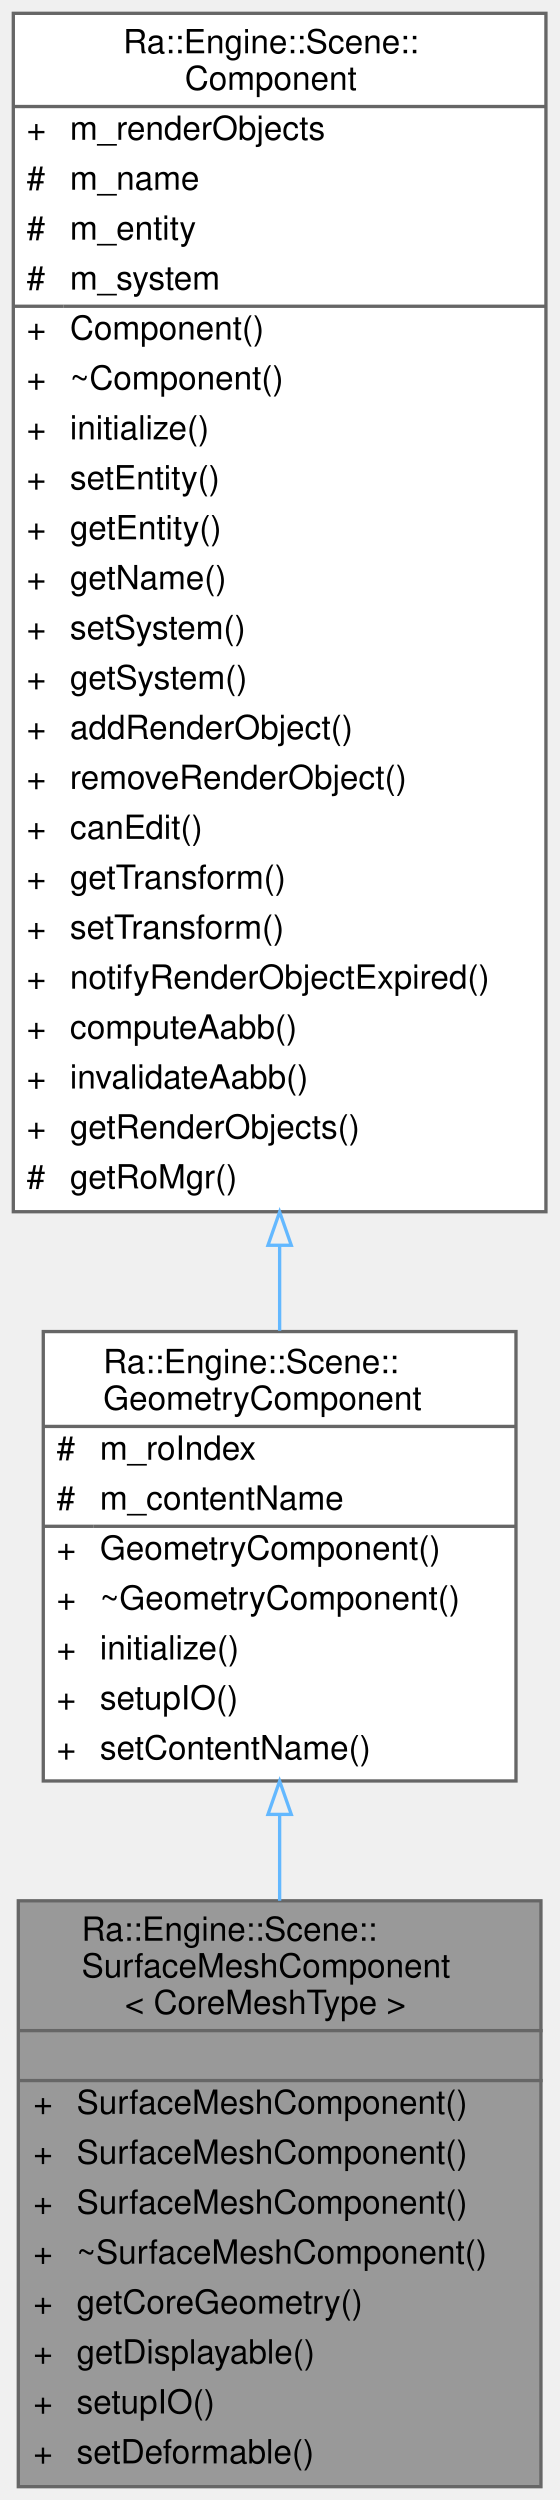
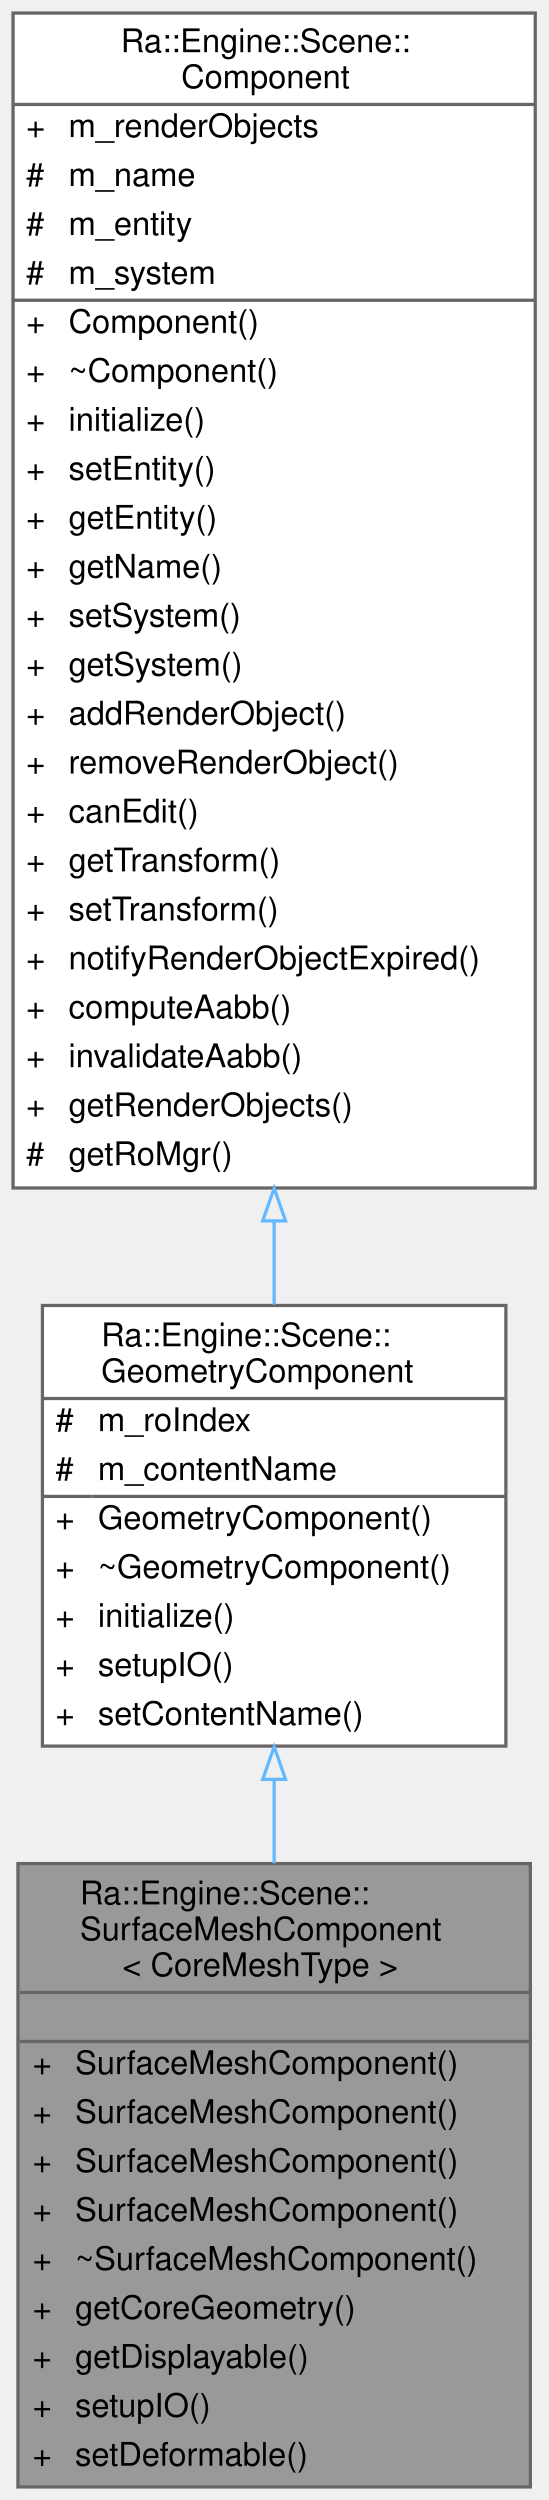
- <svg xmlns="http://www.w3.org/2000/svg" xmlns:xlink="http://www.w3.org/1999/xlink" width="168pt" height="751pt" viewBox="0.00 0.00 168.00 751.00">
-   <g id="graph0" class="graph" transform="scale(1 1) rotate(0) translate(4 747)">
+ <svg xmlns="http://www.w3.org/2000/svg" xmlns:xlink="http://www.w3.org/1999/xlink" width="168pt" height="766pt" viewBox="0.00 0.00 168.00 766.00">
+   <g id="graph0" class="graph" transform="scale(1 1) rotate(0) translate(4 762)">
    <g id="Node000001" class="node">
      <g id="a_Node000001">
        <a xlink:title="Main class to convert Ra::Core::Asset::GeometryData to Ra::Engine::Mesh.">
-           <polygon fill="#999999" stroke="transparent" points="158.5,-176 1.5,-176 1.5,0 158.5,0 158.5,-176" />
-           <text text-anchor="start" x="20.5" y="-164" font-family="Helvetica,sans-Serif" font-size="10.00">Ra::Engine::Scene::</text>
-           <text text-anchor="start" x="20.5" y="-153" font-family="Helvetica,sans-Serif" font-size="10.00">SurfaceMeshComponent</text>
-           <text text-anchor="start" x="33.5" y="-142" font-family="Helvetica,sans-Serif" font-size="10.00">&lt; CoreMeshType &gt;</text>
-           <text text-anchor="start" x="78.5" y="-127" font-family="Helvetica,sans-Serif" font-size="10.00"> </text>
-           <text text-anchor="start" x="6" y="-112" font-family="Helvetica,sans-Serif" font-size="10.00">+</text>
-           <text text-anchor="start" x="19" y="-112" font-family="Helvetica,sans-Serif" font-size="10.00">SurfaceMeshComponent()</text>
-           <text text-anchor="start" x="6" y="-97" font-family="Helvetica,sans-Serif" font-size="10.00">+</text>
-           <text text-anchor="start" x="19" y="-97" font-family="Helvetica,sans-Serif" font-size="10.00">SurfaceMeshComponent()</text>
-           <text text-anchor="start" x="6" y="-82" font-family="Helvetica,sans-Serif" font-size="10.00">+</text>
-           <text text-anchor="start" x="19" y="-82" font-family="Helvetica,sans-Serif" font-size="10.00">SurfaceMeshComponent()</text>
-           <text text-anchor="start" x="6" y="-67" font-family="Helvetica,sans-Serif" font-size="10.00">+</text>
-           <text text-anchor="start" x="19" y="-67" font-family="Helvetica,sans-Serif" font-size="10.00">~SurfaceMeshComponent()</text>
-           <text text-anchor="start" x="6" y="-52" font-family="Helvetica,sans-Serif" font-size="10.00">+</text>
-           <text text-anchor="start" x="19" y="-52" font-family="Helvetica,sans-Serif" font-size="10.00">getCoreGeometry()</text>
-           <text text-anchor="start" x="6" y="-37" font-family="Helvetica,sans-Serif" font-size="10.00">+</text>
-           <text text-anchor="start" x="19" y="-37" font-family="Helvetica,sans-Serif" font-size="10.00">getDisplayable()</text>
-           <text text-anchor="start" x="6" y="-22" font-family="Helvetica,sans-Serif" font-size="10.00">+</text>
-           <text text-anchor="start" x="19" y="-22" font-family="Helvetica,sans-Serif" font-size="10.00">setupIO()</text>
-           <text text-anchor="start" x="6" y="-7" font-family="Helvetica,sans-Serif" font-size="10.00">+</text>
-           <text text-anchor="start" x="19" y="-7" font-family="Helvetica,sans-Serif" font-size="10.00">setDeformable()</text>
-           <polygon fill="#666666" stroke="#666666" points="2,-137 2,-137 159,-137 159,-137 2,-137" />
-           <polygon fill="#666666" stroke="#666666" points="2,-122 2,-122 159,-122 159,-122 2,-122" />
-           <polygon fill="none" stroke="#666666" points="1.5,0 1.5,-176 158.5,-176 158.5,0 1.5,0" />
+           <polygon fill="#999999" stroke="transparent" points="158.5,-191 1.5,-191 1.5,0 158.5,0 158.5,-191" />
+           <text text-anchor="start" x="20.5" y="-178.5" font-family="Helvetica,sans-Serif" font-size="10.00">Ra::Engine::Scene::</text>
+           <text text-anchor="start" x="20.5" y="-167.5" font-family="Helvetica,sans-Serif" font-size="10.00">SurfaceMeshComponent</text>
+           <text text-anchor="start" x="33.5" y="-156.5" font-family="Helvetica,sans-Serif" font-size="10.00">&lt; CoreMeshType &gt;</text>
+           <text text-anchor="start" x="78.5" y="-141.5" font-family="Helvetica,sans-Serif" font-size="10.00"> </text>
+           <text text-anchor="start" x="6" y="-126.5" font-family="Helvetica,sans-Serif" font-size="10.00">+</text>
+           <text text-anchor="start" x="19" y="-126.5" font-family="Helvetica,sans-Serif" font-size="10.00">SurfaceMeshComponent()</text>
+           <text text-anchor="start" x="6" y="-111.5" font-family="Helvetica,sans-Serif" font-size="10.00">+</text>
+           <text text-anchor="start" x="19" y="-111.5" font-family="Helvetica,sans-Serif" font-size="10.00">SurfaceMeshComponent()</text>
+           <text text-anchor="start" x="6" y="-96.5" font-family="Helvetica,sans-Serif" font-size="10.00">+</text>
+           <text text-anchor="start" x="19" y="-96.5" font-family="Helvetica,sans-Serif" font-size="10.00">SurfaceMeshComponent()</text>
+           <text text-anchor="start" x="6" y="-81.5" font-family="Helvetica,sans-Serif" font-size="10.00">+</text>
+           <text text-anchor="start" x="19" y="-81.5" font-family="Helvetica,sans-Serif" font-size="10.00">SurfaceMeshComponent()</text>
+           <text text-anchor="start" x="6" y="-66.5" font-family="Helvetica,sans-Serif" font-size="10.00">+</text>
+           <text text-anchor="start" x="19" y="-66.5" font-family="Helvetica,sans-Serif" font-size="10.00">~SurfaceMeshComponent()</text>
+           <text text-anchor="start" x="6" y="-51.5" font-family="Helvetica,sans-Serif" font-size="10.00">+</text>
+           <text text-anchor="start" x="19" y="-51.5" font-family="Helvetica,sans-Serif" font-size="10.00">getCoreGeometry()</text>
+           <text text-anchor="start" x="6" y="-36.5" font-family="Helvetica,sans-Serif" font-size="10.00">+</text>
+           <text text-anchor="start" x="19" y="-36.5" font-family="Helvetica,sans-Serif" font-size="10.00">getDisplayable()</text>
+           <text text-anchor="start" x="6" y="-21.5" font-family="Helvetica,sans-Serif" font-size="10.00">+</text>
+           <text text-anchor="start" x="19" y="-21.5" font-family="Helvetica,sans-Serif" font-size="10.00">setupIO()</text>
+           <text text-anchor="start" x="6" y="-6.5" font-family="Helvetica,sans-Serif" font-size="10.00">+</text>
+           <text text-anchor="start" x="19" y="-6.5" font-family="Helvetica,sans-Serif" font-size="10.00">setDeformable()</text>
+           <polygon fill="#666666" stroke="#666666" points="2,-151.5 2,-151.5 159,-151.5 159,-151.5 2,-151.5" />
+           <polygon fill="#666666" stroke="#666666" points="2,-136.5 2,-136.5 159,-136.5 159,-136.5 2,-136.5" />
+           <polygon fill="none" stroke="#666666" points="1.5,0 1.5,-191 158.5,-191 158.5,0 1.5,0" />
        </a>
      </g>
    </g>
    <g id="Node000002" class="node">
      <g id="a_Node000002">
        <a xlink:href="classRa_1_1Engine_1_1Scene_1_1GeometryComponent.html" target="_top" xlink:title="Abstract interface of a geometric compoennet in the Engine.">
-           <polygon fill="white" stroke="transparent" points="151,-347 9,-347 9,-212 151,-212 151,-347" />
-           <text text-anchor="start" x="27" y="-334.5" font-family="Helvetica,sans-Serif" font-size="10.00">Ra::Engine::Scene::</text>
-           <text text-anchor="start" x="27" y="-323.5" font-family="Helvetica,sans-Serif" font-size="10.00">GeometryComponent</text>
+           <polygon fill="white" stroke="transparent" points="151,-362 9,-362 9,-227 151,-227 151,-362" />
+           <text text-anchor="start" x="27" y="-349.5" font-family="Helvetica,sans-Serif" font-size="10.00">Ra::Engine::Scene::</text>
+           <text text-anchor="start" x="27" y="-338.5" font-family="Helvetica,sans-Serif" font-size="10.00">GeometryComponent</text>
+           <text text-anchor="start" x="13" y="-323.5" font-family="Helvetica,sans-Serif" font-size="10.00">#</text>
+           <text text-anchor="start" x="26" y="-323.5" font-family="Helvetica,sans-Serif" font-size="10.00">m_roIndex</text>
          <text text-anchor="start" x="13" y="-308.5" font-family="Helvetica,sans-Serif" font-size="10.00">#</text>
-           <text text-anchor="start" x="26" y="-308.5" font-family="Helvetica,sans-Serif" font-size="10.00">m_roIndex</text>
-           <text text-anchor="start" x="13" y="-293.5" font-family="Helvetica,sans-Serif" font-size="10.00">#</text>
-           <text text-anchor="start" x="26" y="-293.5" font-family="Helvetica,sans-Serif" font-size="10.00">m_contentName</text>
+           <text text-anchor="start" x="26" y="-308.5" font-family="Helvetica,sans-Serif" font-size="10.00">m_contentName</text>
+           <text text-anchor="start" x="13" y="-293.5" font-family="Helvetica,sans-Serif" font-size="10.00">+</text>
+           <text text-anchor="start" x="26" y="-293.5" font-family="Helvetica,sans-Serif" font-size="10.00">GeometryComponent()</text>
          <text text-anchor="start" x="13" y="-278.5" font-family="Helvetica,sans-Serif" font-size="10.00">+</text>
-           <text text-anchor="start" x="26" y="-278.5" font-family="Helvetica,sans-Serif" font-size="10.00">GeometryComponent()</text>
+           <text text-anchor="start" x="26" y="-278.5" font-family="Helvetica,sans-Serif" font-size="10.00">~GeometryComponent()</text>
          <text text-anchor="start" x="13" y="-263.5" font-family="Helvetica,sans-Serif" font-size="10.00">+</text>
-           <text text-anchor="start" x="26" y="-263.5" font-family="Helvetica,sans-Serif" font-size="10.00">~GeometryComponent()</text>
+           <text text-anchor="start" x="26" y="-263.5" font-family="Helvetica,sans-Serif" font-size="10.00">initialize()</text>
          <text text-anchor="start" x="13" y="-248.5" font-family="Helvetica,sans-Serif" font-size="10.00">+</text>
-           <text text-anchor="start" x="26" y="-248.5" font-family="Helvetica,sans-Serif" font-size="10.00">initialize()</text>
+           <text text-anchor="start" x="26" y="-248.5" font-family="Helvetica,sans-Serif" font-size="10.00">setupIO()</text>
          <text text-anchor="start" x="13" y="-233.5" font-family="Helvetica,sans-Serif" font-size="10.00">+</text>
-           <text text-anchor="start" x="26" y="-233.5" font-family="Helvetica,sans-Serif" font-size="10.00">setupIO()</text>
-           <text text-anchor="start" x="13" y="-218.5" font-family="Helvetica,sans-Serif" font-size="10.00">+</text>
-           <text text-anchor="start" x="26" y="-218.5" font-family="Helvetica,sans-Serif" font-size="10.00">setContentName()</text>
-           <polygon fill="#666666" stroke="#666666" points="9,-318.5 9,-318.5 151,-318.5 151,-318.5 9,-318.5" />
-           <polygon fill="#666666" stroke="#666666" points="9,-288.5 9,-288.5 24,-288.5 24,-288.5 9,-288.5" />
-           <polygon fill="#666666" stroke="#666666" points="24,-288.5 24,-288.5 151,-288.5 151,-288.5 24,-288.5" />
-           <polygon fill="none" stroke="#666666" points="9,-212 9,-347 151,-347 151,-212 9,-212" />
+           <text text-anchor="start" x="26" y="-233.5" font-family="Helvetica,sans-Serif" font-size="10.00">setContentName()</text>
+           <polygon fill="#666666" stroke="#666666" points="9,-333.5 9,-333.5 151,-333.5 151,-333.5 9,-333.5" />
+           <polygon fill="#666666" stroke="#666666" points="9,-303.5 9,-303.5 24,-303.5 24,-303.5 9,-303.5" />
+           <polygon fill="#666666" stroke="#666666" points="24,-303.5 24,-303.5 151,-303.5 151,-303.5 24,-303.5" />
+           <polygon fill="none" stroke="#666666" points="9,-227 9,-362 151,-362 151,-227 9,-227" />
        </a>
      </g>
    </g>
    <g id="edge1_Node000001_Node000002" class="edge">
      <g id="a_edge1_Node000001_Node000002">
        <a xlink:title=" ">
-           <path fill="none" stroke="#63b8ff" d="M80,-201.74C80,-193.26 80,-184.59 80,-176.01" />
-           <polygon fill="none" stroke="#63b8ff" points="76.5,-201.96 80,-211.96 83.5,-201.96 76.5,-201.96" />
+           <path fill="none" stroke="#63b8ff" d="M80,-216.69C80,-208.29 80,-199.67 80,-191.1" />
+           <polygon fill="none" stroke="#63b8ff" points="76.5,-216.8 80,-226.8 83.5,-216.8 76.5,-216.8" />
        </a>
      </g>
    </g>
    <g id="Node000003" class="node">
      <g id="a_Node000003">
        <a xlink:href="classRa_1_1Engine_1_1Scene_1_1Component.html" target="_top" xlink:title="A component is an element that can be updated by a system. It is also linked to some other components...">
-           <polygon fill="white" stroke="transparent" points="160,-743 0,-743 0,-383 160,-383 160,-743" />
-           <text text-anchor="start" x="33" y="-731" font-family="Helvetica,sans-Serif" font-size="10.00">Ra::Engine::Scene::</text>
-           <text text-anchor="start" x="51.5" y="-720" font-family="Helvetica,sans-Serif" font-size="10.00">Component</text>
-           <text text-anchor="start" x="4" y="-705" font-family="Helvetica,sans-Serif" font-size="10.00">+</text>
-           <text text-anchor="start" x="17" y="-705" font-family="Helvetica,sans-Serif" font-size="10.00">m_renderObjects</text>
+           <polygon fill="white" stroke="transparent" points="160,-758 0,-758 0,-398 160,-398 160,-758" />
+           <text text-anchor="start" x="33" y="-746" font-family="Helvetica,sans-Serif" font-size="10.00">Ra::Engine::Scene::</text>
+           <text text-anchor="start" x="51.5" y="-735" font-family="Helvetica,sans-Serif" font-size="10.00">Component</text>
+           <text text-anchor="start" x="4" y="-720" font-family="Helvetica,sans-Serif" font-size="10.00">+</text>
+           <text text-anchor="start" x="17" y="-720" font-family="Helvetica,sans-Serif" font-size="10.00">m_renderObjects</text>
+           <text text-anchor="start" x="4" y="-705" font-family="Helvetica,sans-Serif" font-size="10.00">#</text>
+           <text text-anchor="start" x="17" y="-705" font-family="Helvetica,sans-Serif" font-size="10.00">m_name</text>
          <text text-anchor="start" x="4" y="-690" font-family="Helvetica,sans-Serif" font-size="10.00">#</text>
-           <text text-anchor="start" x="17" y="-690" font-family="Helvetica,sans-Serif" font-size="10.00">m_name</text>
+           <text text-anchor="start" x="17" y="-690" font-family="Helvetica,sans-Serif" font-size="10.00">m_entity</text>
          <text text-anchor="start" x="4" y="-675" font-family="Helvetica,sans-Serif" font-size="10.00">#</text>
-           <text text-anchor="start" x="17" y="-675" font-family="Helvetica,sans-Serif" font-size="10.00">m_entity</text>
-           <text text-anchor="start" x="4" y="-660" font-family="Helvetica,sans-Serif" font-size="10.00">#</text>
-           <text text-anchor="start" x="17" y="-660" font-family="Helvetica,sans-Serif" font-size="10.00">m_system</text>
+           <text text-anchor="start" x="17" y="-675" font-family="Helvetica,sans-Serif" font-size="10.00">m_system</text>
+           <text text-anchor="start" x="4" y="-660" font-family="Helvetica,sans-Serif" font-size="10.00">+</text>
+           <text text-anchor="start" x="17" y="-660" font-family="Helvetica,sans-Serif" font-size="10.00">Component()</text>
          <text text-anchor="start" x="4" y="-645" font-family="Helvetica,sans-Serif" font-size="10.00">+</text>
-           <text text-anchor="start" x="17" y="-645" font-family="Helvetica,sans-Serif" font-size="10.00">Component()</text>
+           <text text-anchor="start" x="17" y="-645" font-family="Helvetica,sans-Serif" font-size="10.00">~Component()</text>
          <text text-anchor="start" x="4" y="-630" font-family="Helvetica,sans-Serif" font-size="10.00">+</text>
-           <text text-anchor="start" x="17" y="-630" font-family="Helvetica,sans-Serif" font-size="10.00">~Component()</text>
+           <text text-anchor="start" x="17" y="-630" font-family="Helvetica,sans-Serif" font-size="10.00">initialize()</text>
          <text text-anchor="start" x="4" y="-615" font-family="Helvetica,sans-Serif" font-size="10.00">+</text>
-           <text text-anchor="start" x="17" y="-615" font-family="Helvetica,sans-Serif" font-size="10.00">initialize()</text>
+           <text text-anchor="start" x="17" y="-615" font-family="Helvetica,sans-Serif" font-size="10.00">setEntity()</text>
          <text text-anchor="start" x="4" y="-600" font-family="Helvetica,sans-Serif" font-size="10.00">+</text>
-           <text text-anchor="start" x="17" y="-600" font-family="Helvetica,sans-Serif" font-size="10.00">setEntity()</text>
+           <text text-anchor="start" x="17" y="-600" font-family="Helvetica,sans-Serif" font-size="10.00">getEntity()</text>
          <text text-anchor="start" x="4" y="-585" font-family="Helvetica,sans-Serif" font-size="10.00">+</text>
-           <text text-anchor="start" x="17" y="-585" font-family="Helvetica,sans-Serif" font-size="10.00">getEntity()</text>
+           <text text-anchor="start" x="17" y="-585" font-family="Helvetica,sans-Serif" font-size="10.00">getName()</text>
          <text text-anchor="start" x="4" y="-570" font-family="Helvetica,sans-Serif" font-size="10.00">+</text>
-           <text text-anchor="start" x="17" y="-570" font-family="Helvetica,sans-Serif" font-size="10.00">getName()</text>
+           <text text-anchor="start" x="17" y="-570" font-family="Helvetica,sans-Serif" font-size="10.00">setSystem()</text>
          <text text-anchor="start" x="4" y="-555" font-family="Helvetica,sans-Serif" font-size="10.00">+</text>
-           <text text-anchor="start" x="17" y="-555" font-family="Helvetica,sans-Serif" font-size="10.00">setSystem()</text>
+           <text text-anchor="start" x="17" y="-555" font-family="Helvetica,sans-Serif" font-size="10.00">getSystem()</text>
          <text text-anchor="start" x="4" y="-540" font-family="Helvetica,sans-Serif" font-size="10.00">+</text>
-           <text text-anchor="start" x="17" y="-540" font-family="Helvetica,sans-Serif" font-size="10.00">getSystem()</text>
+           <text text-anchor="start" x="17" y="-540" font-family="Helvetica,sans-Serif" font-size="10.00">addRenderObject()</text>
          <text text-anchor="start" x="4" y="-525" font-family="Helvetica,sans-Serif" font-size="10.00">+</text>
-           <text text-anchor="start" x="17" y="-525" font-family="Helvetica,sans-Serif" font-size="10.00">addRenderObject()</text>
+           <text text-anchor="start" x="17" y="-525" font-family="Helvetica,sans-Serif" font-size="10.00">removeRenderObject()</text>
          <text text-anchor="start" x="4" y="-510" font-family="Helvetica,sans-Serif" font-size="10.00">+</text>
-           <text text-anchor="start" x="17" y="-510" font-family="Helvetica,sans-Serif" font-size="10.00">removeRenderObject()</text>
+           <text text-anchor="start" x="17" y="-510" font-family="Helvetica,sans-Serif" font-size="10.00">canEdit()</text>
          <text text-anchor="start" x="4" y="-495" font-family="Helvetica,sans-Serif" font-size="10.00">+</text>
-           <text text-anchor="start" x="17" y="-495" font-family="Helvetica,sans-Serif" font-size="10.00">canEdit()</text>
+           <text text-anchor="start" x="17" y="-495" font-family="Helvetica,sans-Serif" font-size="10.00">getTransform()</text>
          <text text-anchor="start" x="4" y="-480" font-family="Helvetica,sans-Serif" font-size="10.00">+</text>
-           <text text-anchor="start" x="17" y="-480" font-family="Helvetica,sans-Serif" font-size="10.00">getTransform()</text>
+           <text text-anchor="start" x="17" y="-480" font-family="Helvetica,sans-Serif" font-size="10.00">setTransform()</text>
          <text text-anchor="start" x="4" y="-465" font-family="Helvetica,sans-Serif" font-size="10.00">+</text>
-           <text text-anchor="start" x="17" y="-465" font-family="Helvetica,sans-Serif" font-size="10.00">setTransform()</text>
+           <text text-anchor="start" x="17" y="-465" font-family="Helvetica,sans-Serif" font-size="10.00">notifyRenderObjectExpired()</text>
          <text text-anchor="start" x="4" y="-450" font-family="Helvetica,sans-Serif" font-size="10.00">+</text>
-           <text text-anchor="start" x="17" y="-450" font-family="Helvetica,sans-Serif" font-size="10.00">notifyRenderObjectExpired()</text>
+           <text text-anchor="start" x="17" y="-450" font-family="Helvetica,sans-Serif" font-size="10.00">computeAabb()</text>
          <text text-anchor="start" x="4" y="-435" font-family="Helvetica,sans-Serif" font-size="10.00">+</text>
-           <text text-anchor="start" x="17" y="-435" font-family="Helvetica,sans-Serif" font-size="10.00">computeAabb()</text>
+           <text text-anchor="start" x="17" y="-435" font-family="Helvetica,sans-Serif" font-size="10.00">invalidateAabb()</text>
          <text text-anchor="start" x="4" y="-420" font-family="Helvetica,sans-Serif" font-size="10.00">+</text>
-           <text text-anchor="start" x="17" y="-420" font-family="Helvetica,sans-Serif" font-size="10.00">invalidateAabb()</text>
-           <text text-anchor="start" x="4" y="-405" font-family="Helvetica,sans-Serif" font-size="10.00">+</text>
-           <text text-anchor="start" x="17" y="-405" font-family="Helvetica,sans-Serif" font-size="10.00">getRenderObjects()</text>
-           <text text-anchor="start" x="4" y="-390" font-family="Helvetica,sans-Serif" font-size="10.00">#</text>
-           <text text-anchor="start" x="17" y="-390" font-family="Helvetica,sans-Serif" font-size="10.00">getRoMgr()</text>
-           <polygon fill="#666666" stroke="#666666" points="0,-715 0,-715 160,-715 160,-715 0,-715" />
-           <polygon fill="#666666" stroke="#666666" points="0,-655 0,-655 15,-655 15,-655 0,-655" />
-           <polygon fill="#666666" stroke="#666666" points="15,-655 15,-655 160,-655 160,-655 15,-655" />
-           <polygon fill="none" stroke="#666666" points="0,-383 0,-743 160,-743 160,-383 0,-383" />
+           <text text-anchor="start" x="17" y="-420" font-family="Helvetica,sans-Serif" font-size="10.00">getRenderObjects()</text>
+           <text text-anchor="start" x="4" y="-405" font-family="Helvetica,sans-Serif" font-size="10.00">#</text>
+           <text text-anchor="start" x="17" y="-405" font-family="Helvetica,sans-Serif" font-size="10.00">getRoMgr()</text>
+           <polygon fill="#666666" stroke="#666666" points="0,-730 0,-730 160,-730 160,-730 0,-730" />
+           <polygon fill="#666666" stroke="#666666" points="0,-670 0,-670 15,-670 15,-670 0,-670" />
+           <polygon fill="#666666" stroke="#666666" points="15,-670 15,-670 160,-670 160,-670 15,-670" />
+           <polygon fill="none" stroke="#666666" points="0,-398 0,-758 160,-758 160,-398 0,-398" />
        </a>
      </g>
    </g>
    <g id="edge2_Node000002_Node000003" class="edge">
      <g id="a_edge2_Node000002_Node000003">
        <a xlink:title=" ">
-           <path fill="none" stroke="#63b8ff" d="M80,-372.8C80,-363.94 80,-355.37 80,-347.25" />
-           <polygon fill="none" stroke="#63b8ff" points="76.5,-372.92 80,-382.92 83.5,-372.92 76.5,-372.92" />
+           <path fill="none" stroke="#63b8ff" d="M80,-387.8C80,-378.94 80,-370.37 80,-362.25" />
+           <polygon fill="none" stroke="#63b8ff" points="76.5,-387.92 80,-397.92 83.5,-387.92 76.5,-387.92" />
        </a>
      </g>
    </g>
  </g>
</svg>
